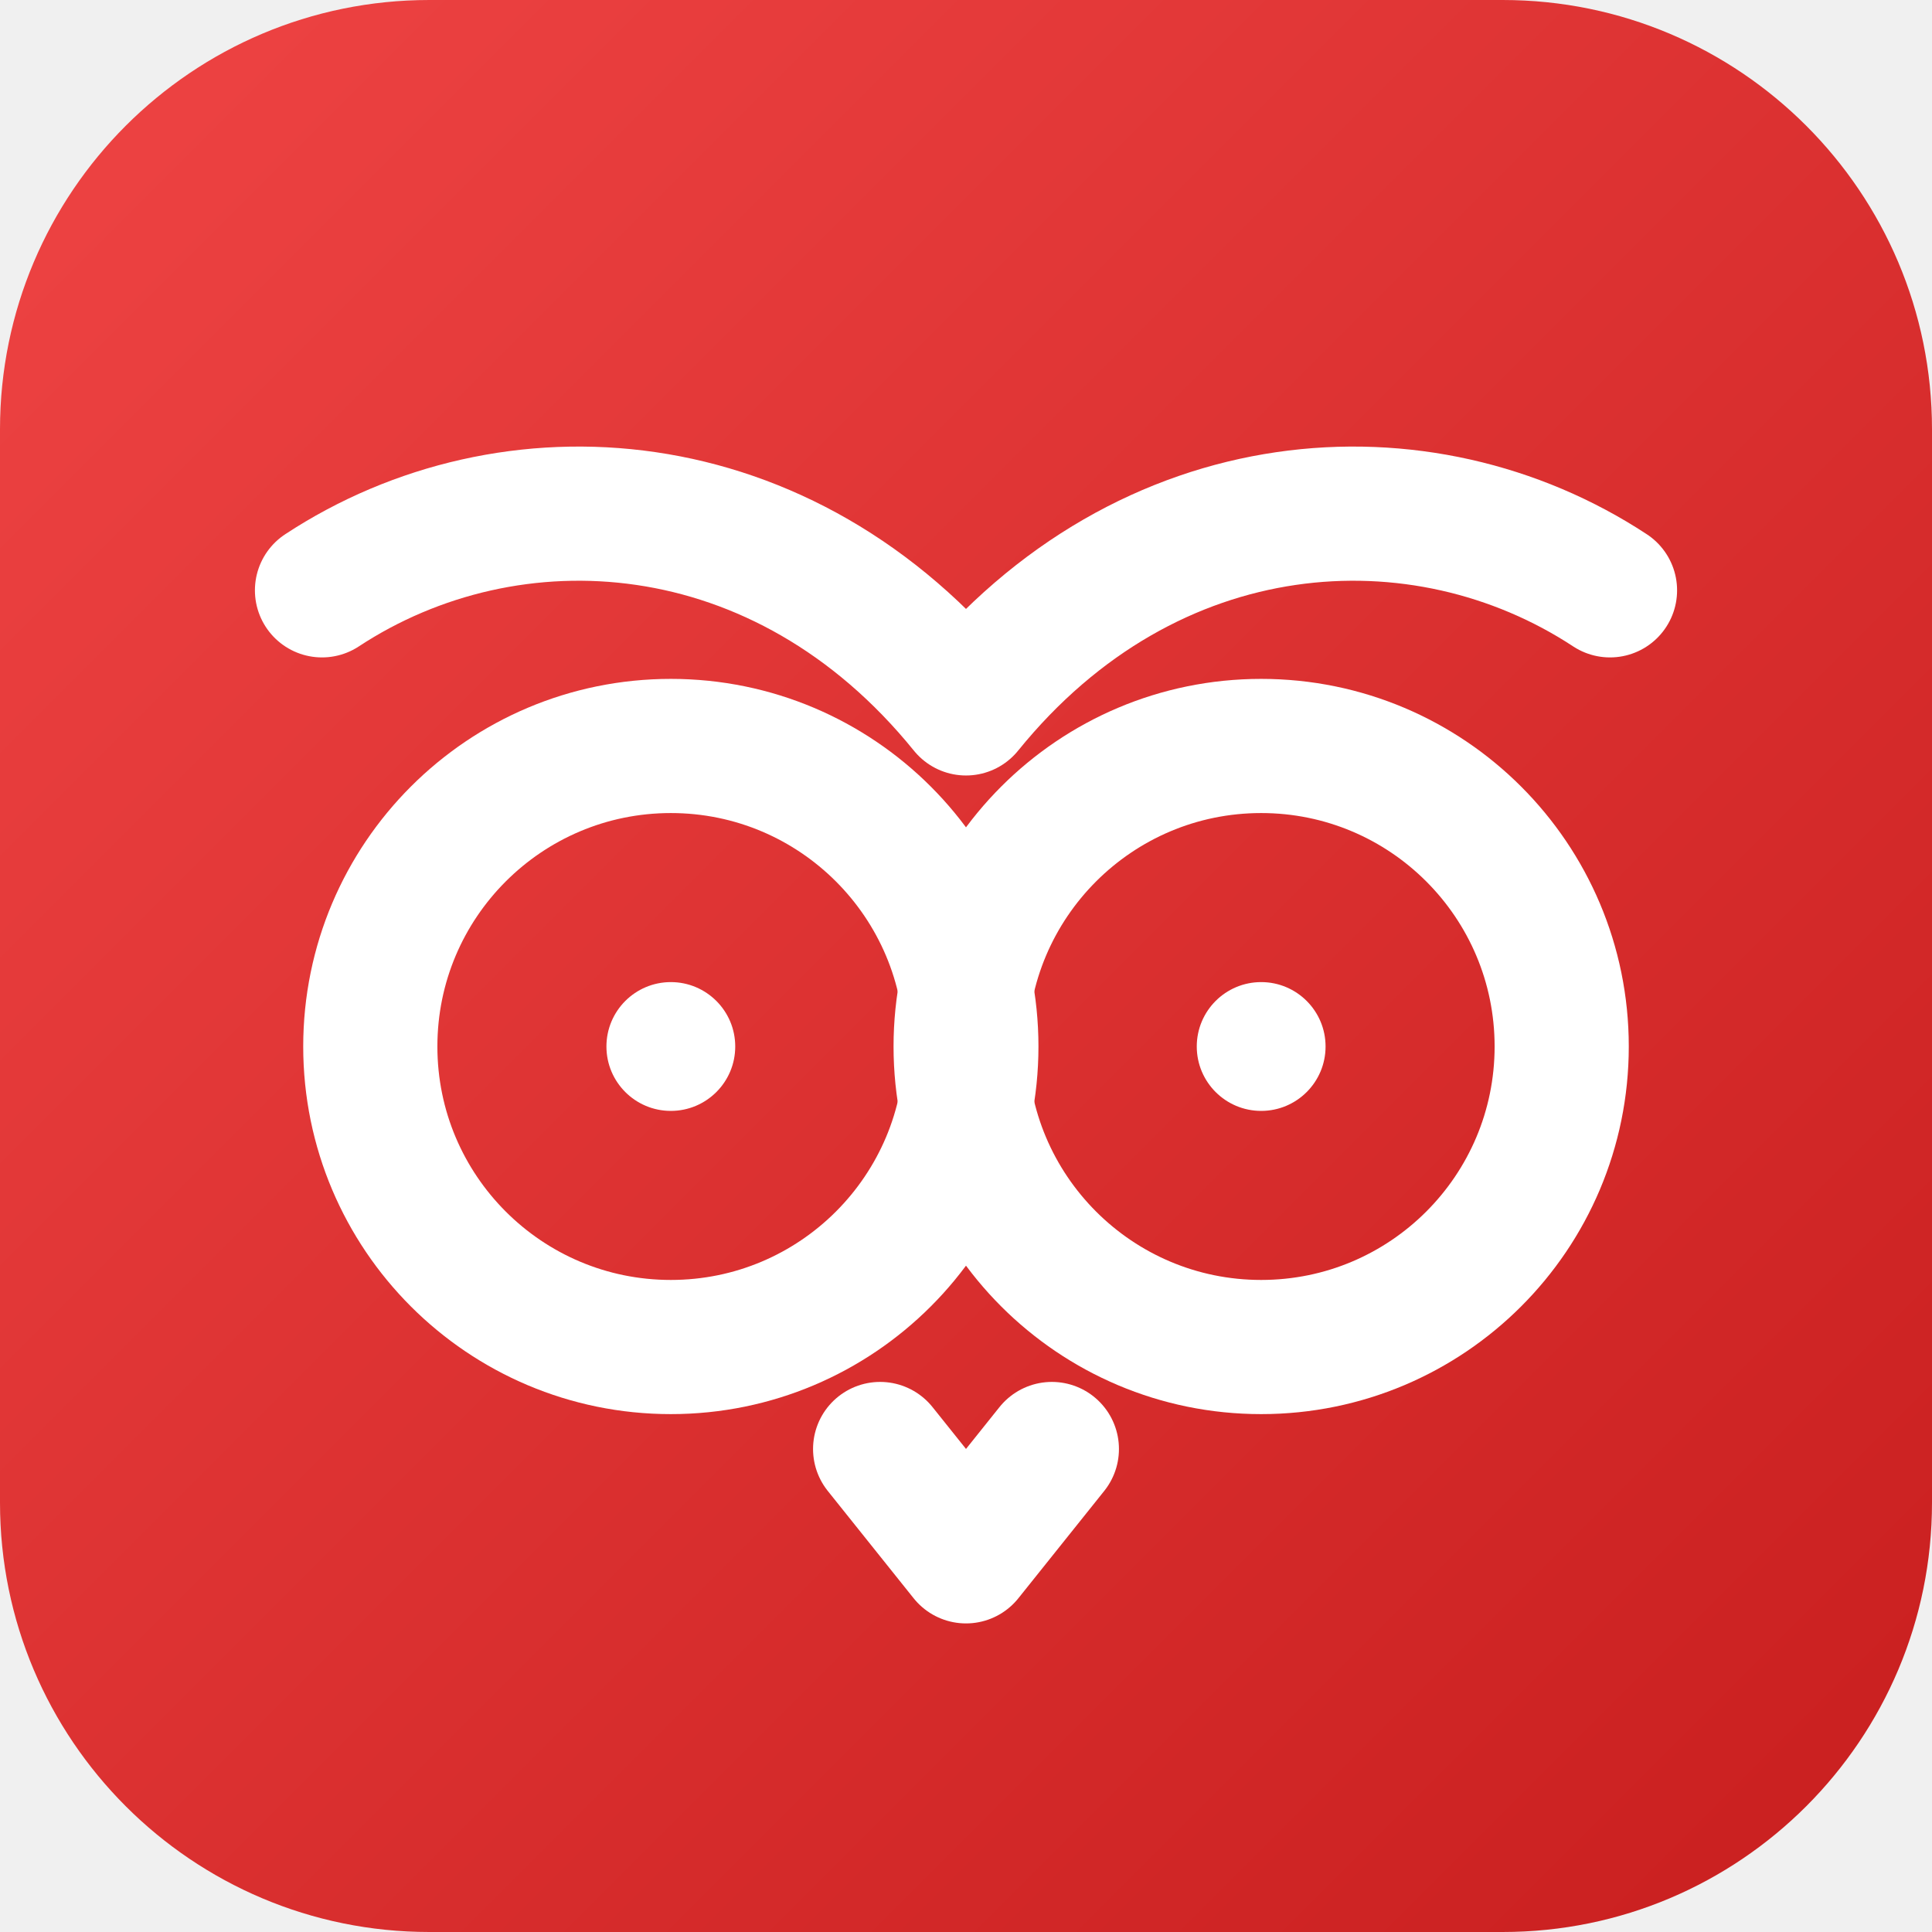
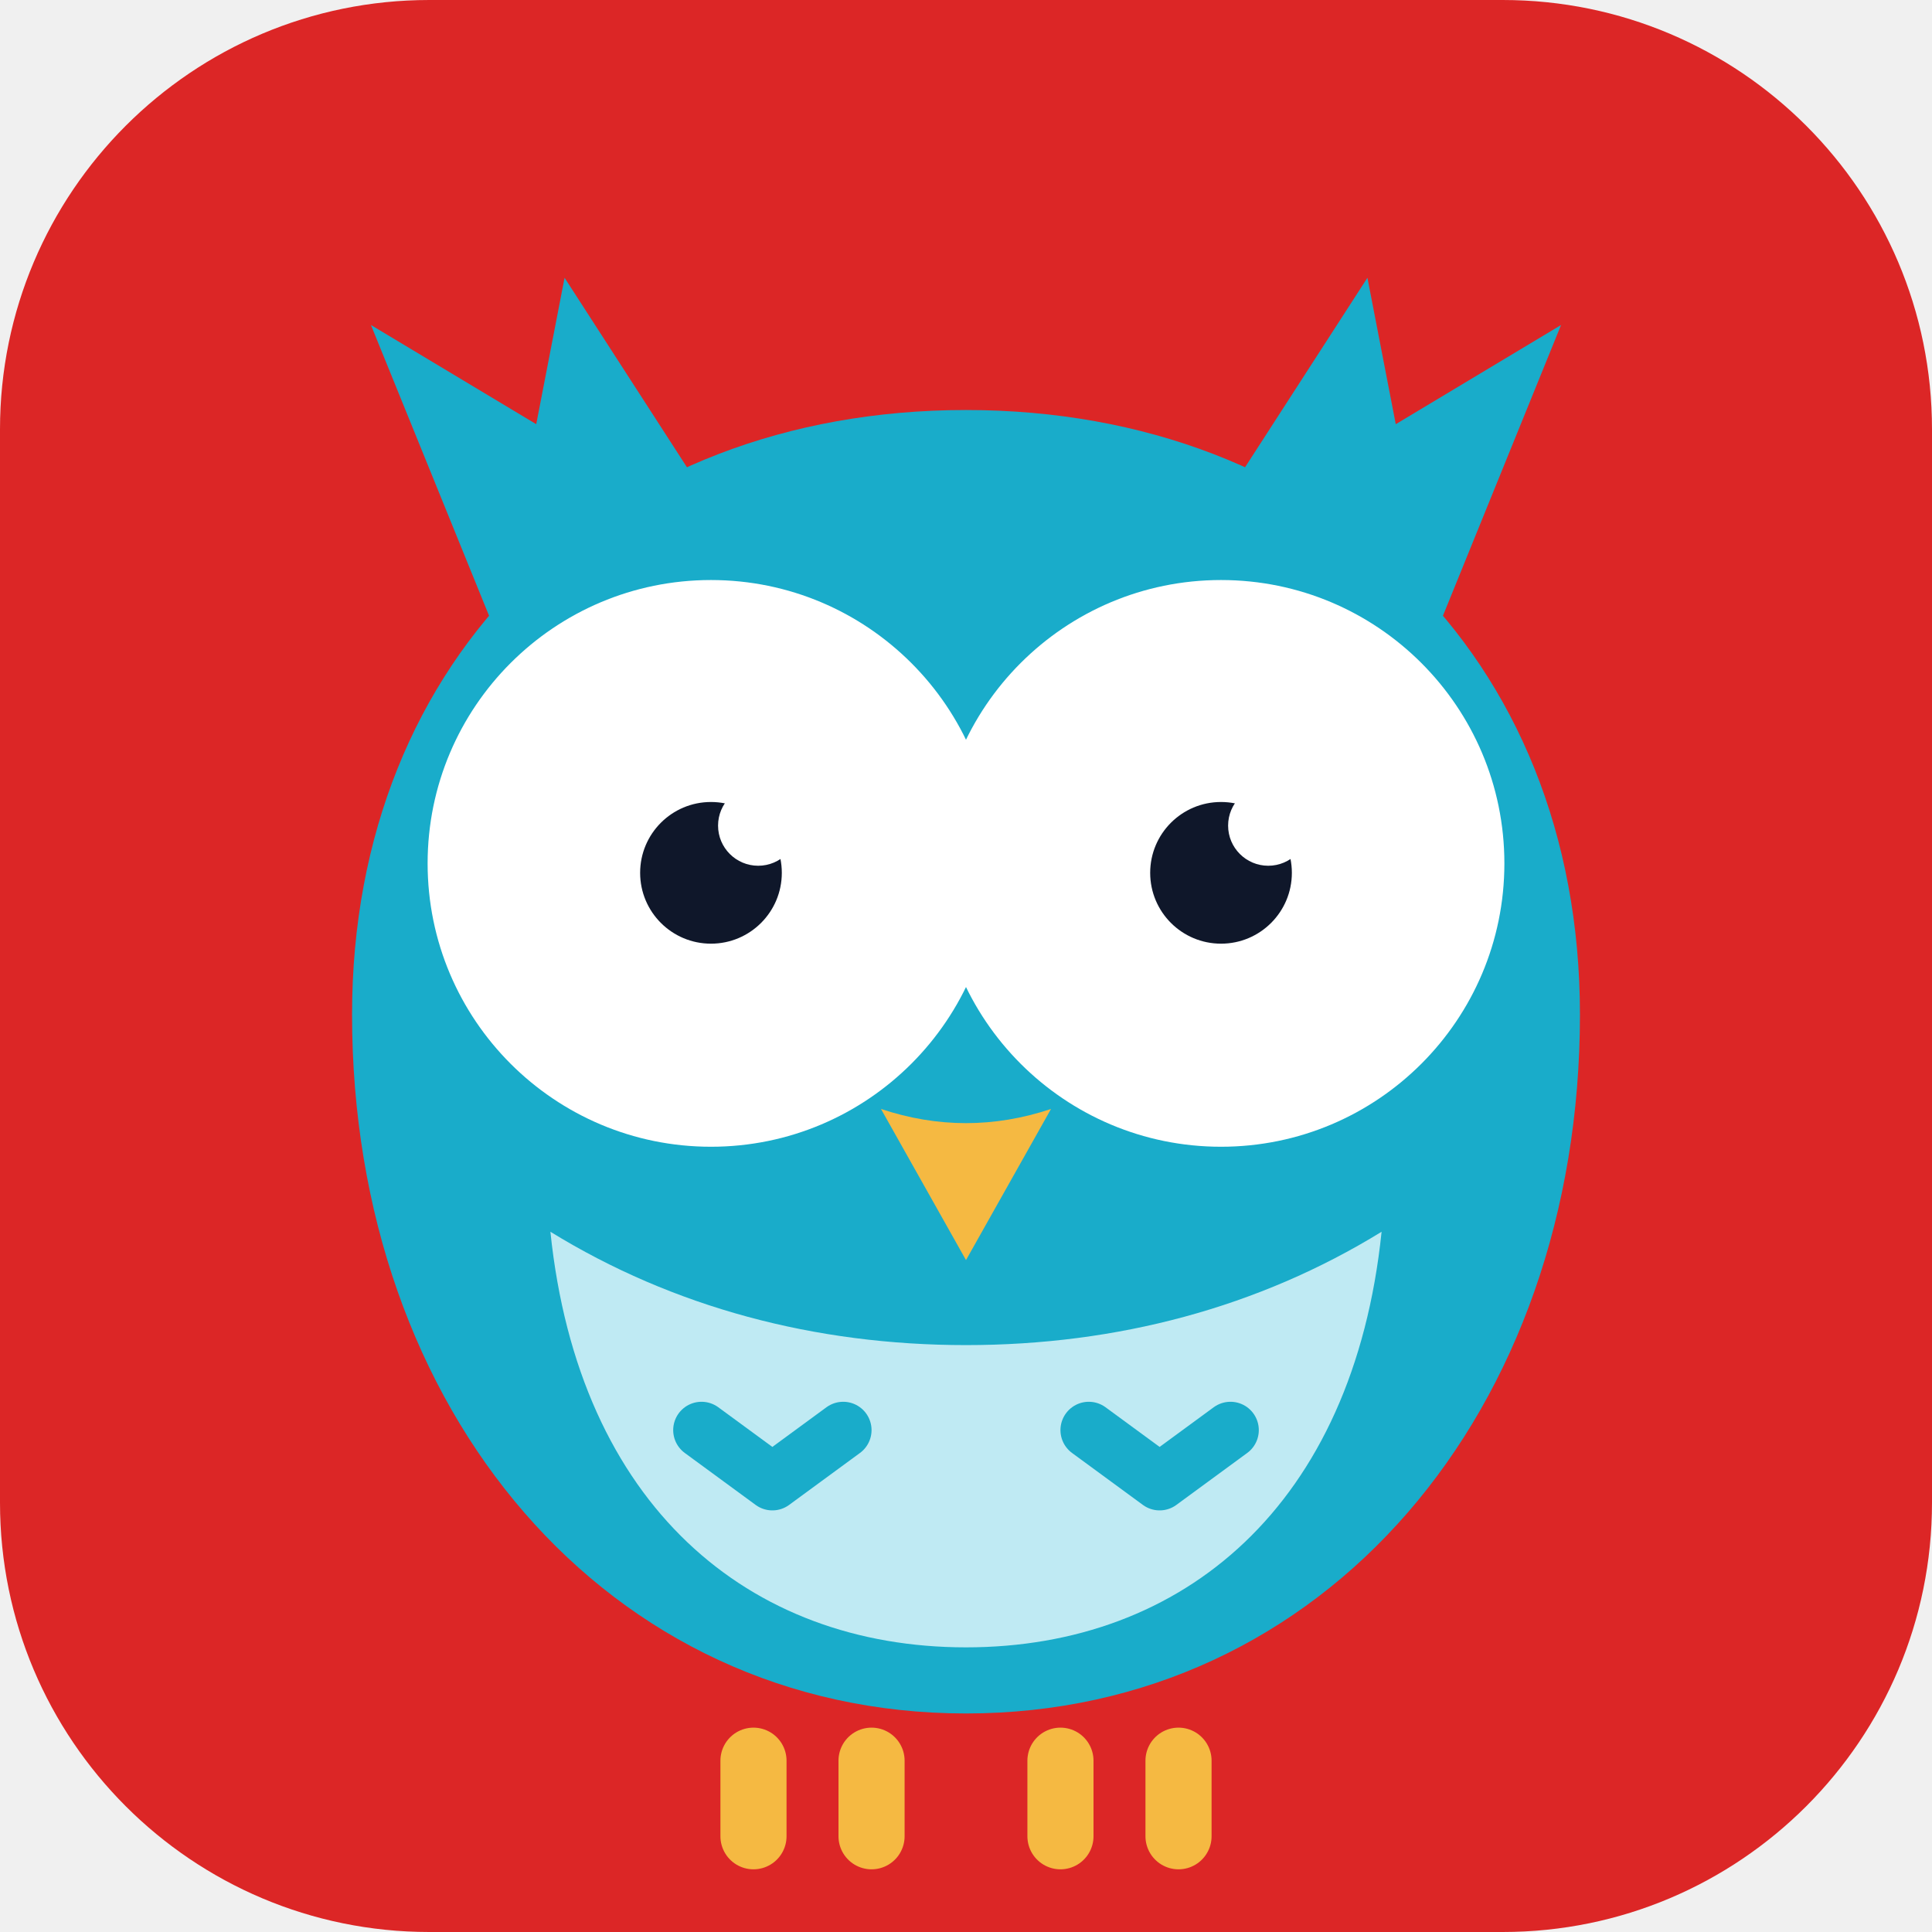
<svg xmlns="http://www.w3.org/2000/svg" viewBox="0 0 36 36">
-   <defs>
-     <linearGradient id="g" x1="0" y1="0" x2="1" y2="1">
-       <stop offset="0" stop-color="#ef4444" />
-       <stop offset="1" stop-color="#c81e1e" />
-     </linearGradient>
-   </defs>
-   <rect width="36" height="36" rx="8" fill="url(#g)" />
-   <g fill="none" stroke="#fff" stroke-width="2.5" stroke-linecap="round" stroke-linejoin="round">
-     <circle cx="12.5" cy="19.5" r="5.6" />
-     <circle cx="23.5" cy="19.5" r="5.6" />
-     <path d="M6 11c3.5-2.3 8.6-2 12 2.2 3.4-4.2 8.5-4.5 12-2.2" />
-     <path d="M16.4 27 18 29l1.6-2" />
+   <rect width="36" height="36" rx="8" fill="#dc2626" />
+   <g transform="translate(0.4 0.6) scale(0.88)">
+     <path d="M10 12.6L7.4 6.2L10.9 8.3L11.5 5.2L14.6 10Z" fill="#19acca" />
+     <path d="M30 12.6L32.6 6.2L29.1 8.3L28.5 5.2L25.4 10Z" fill="#19acca" />
+     <path d="M20 8C27.6 8 33 13.2 33 20.8C33 29.2 27.6 35.6 20 35.6S7 29.2 7 20.8C7 13.2 12.4 8 20 8Z" fill="#19acca" />
+     <path d="M11.2 25.4C11.8 31.2 15.4 34.2 20 34.2S28.2 31.2 28.8 25.4C26.2 27 23.2 27.8 20 27.8S13.8 27 11.2 25.4Z" fill="#bfeaf3" />
+     <path d="M14.4 29.6l1.5 1.1 1.5-1.1M22.6 29.6l1.5 1.1 1.5-1.1" fill="none" stroke="#19acca" stroke-width="1.2" stroke-linecap="round" stroke-linejoin="round" />
+     <circle cx="14.6" cy="17.6" r="6" fill="#fff" />
+     <circle cx="25.4" cy="17.6" r="6" fill="#fff" />
+     <circle cx="14.6" cy="17.8" r="1.5" fill="#0f172a" />
+     <circle cx="25.4" cy="17.8" r="1.5" fill="#0f172a" />
+     <circle cx="15.6" cy="16.8" r="0.85" fill="#fff" />
+     <circle cx="26.4" cy="16.8" r="0.85" fill="#fff" />
+     <path d="M18.2 22.8L20 26L21.8 22.8Q20 23.4 18.2 22.8Z" fill="#f5b942" />
+     <path d="M15.5 36.6v1.6M18 36.6v1.6M22 36.6v1.6M24.5 36.6v1.6" stroke="#f5b942" stroke-width="1.4" stroke-linecap="round" />
  </g>
-   <circle cx="12.5" cy="19.5" r="1.2" fill="#fff" />
-   <circle cx="23.5" cy="19.5" r="1.2" fill="#fff" />
</svg>
